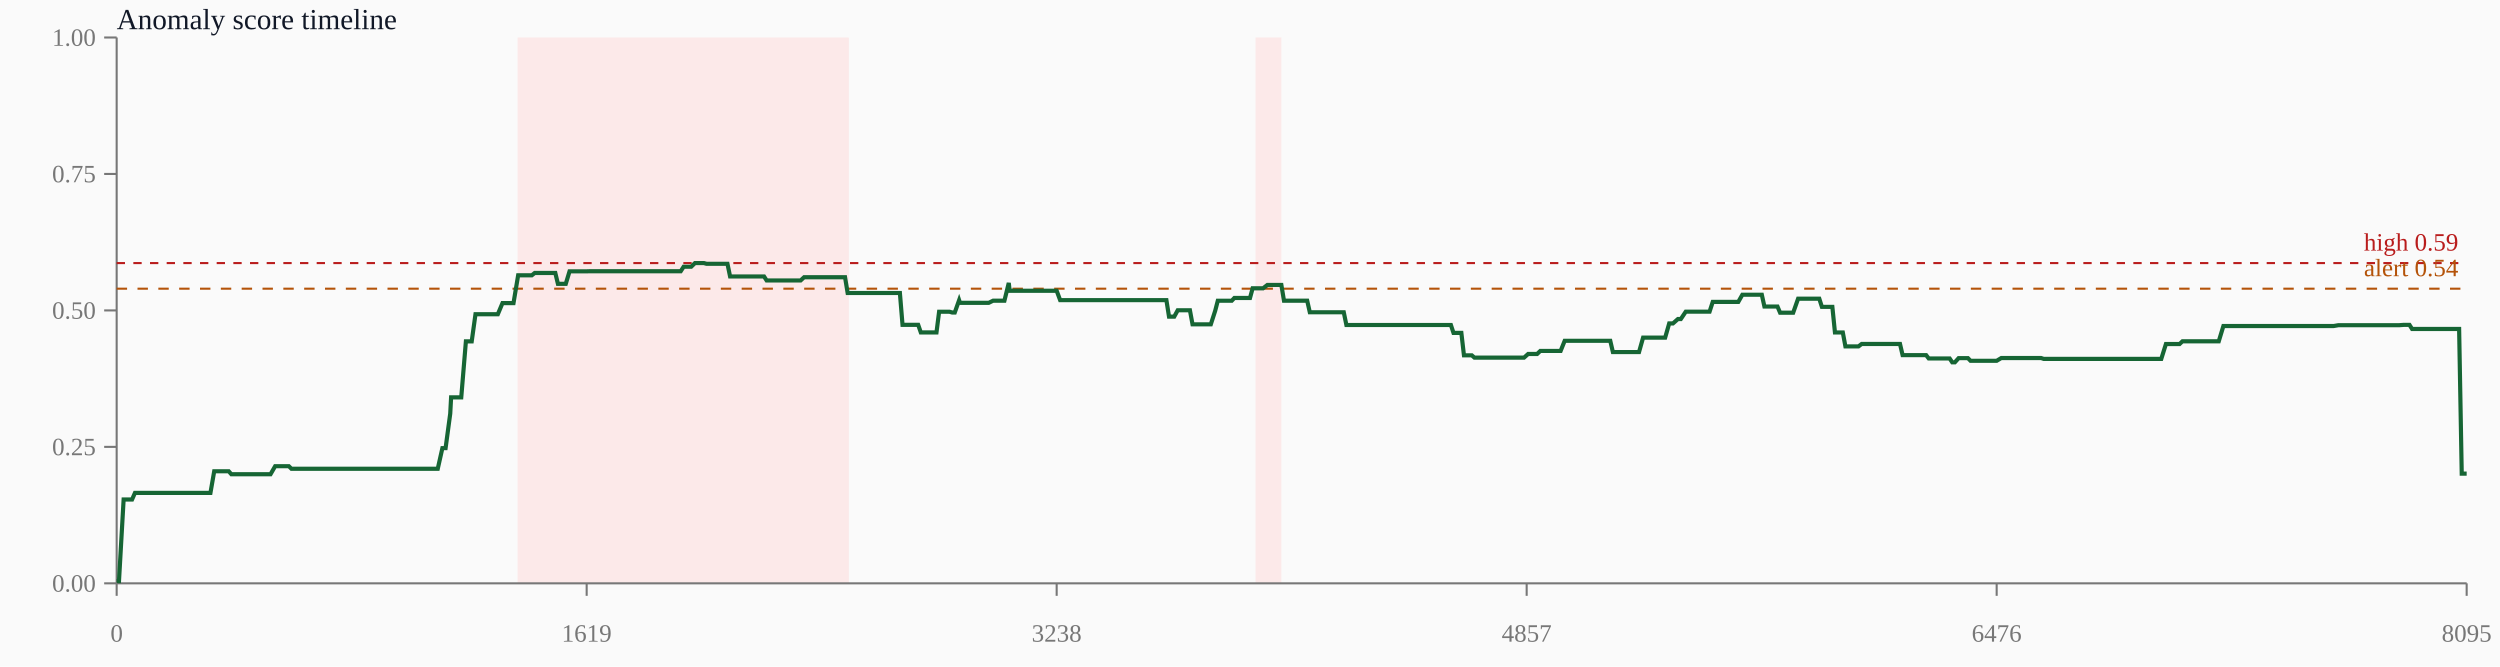
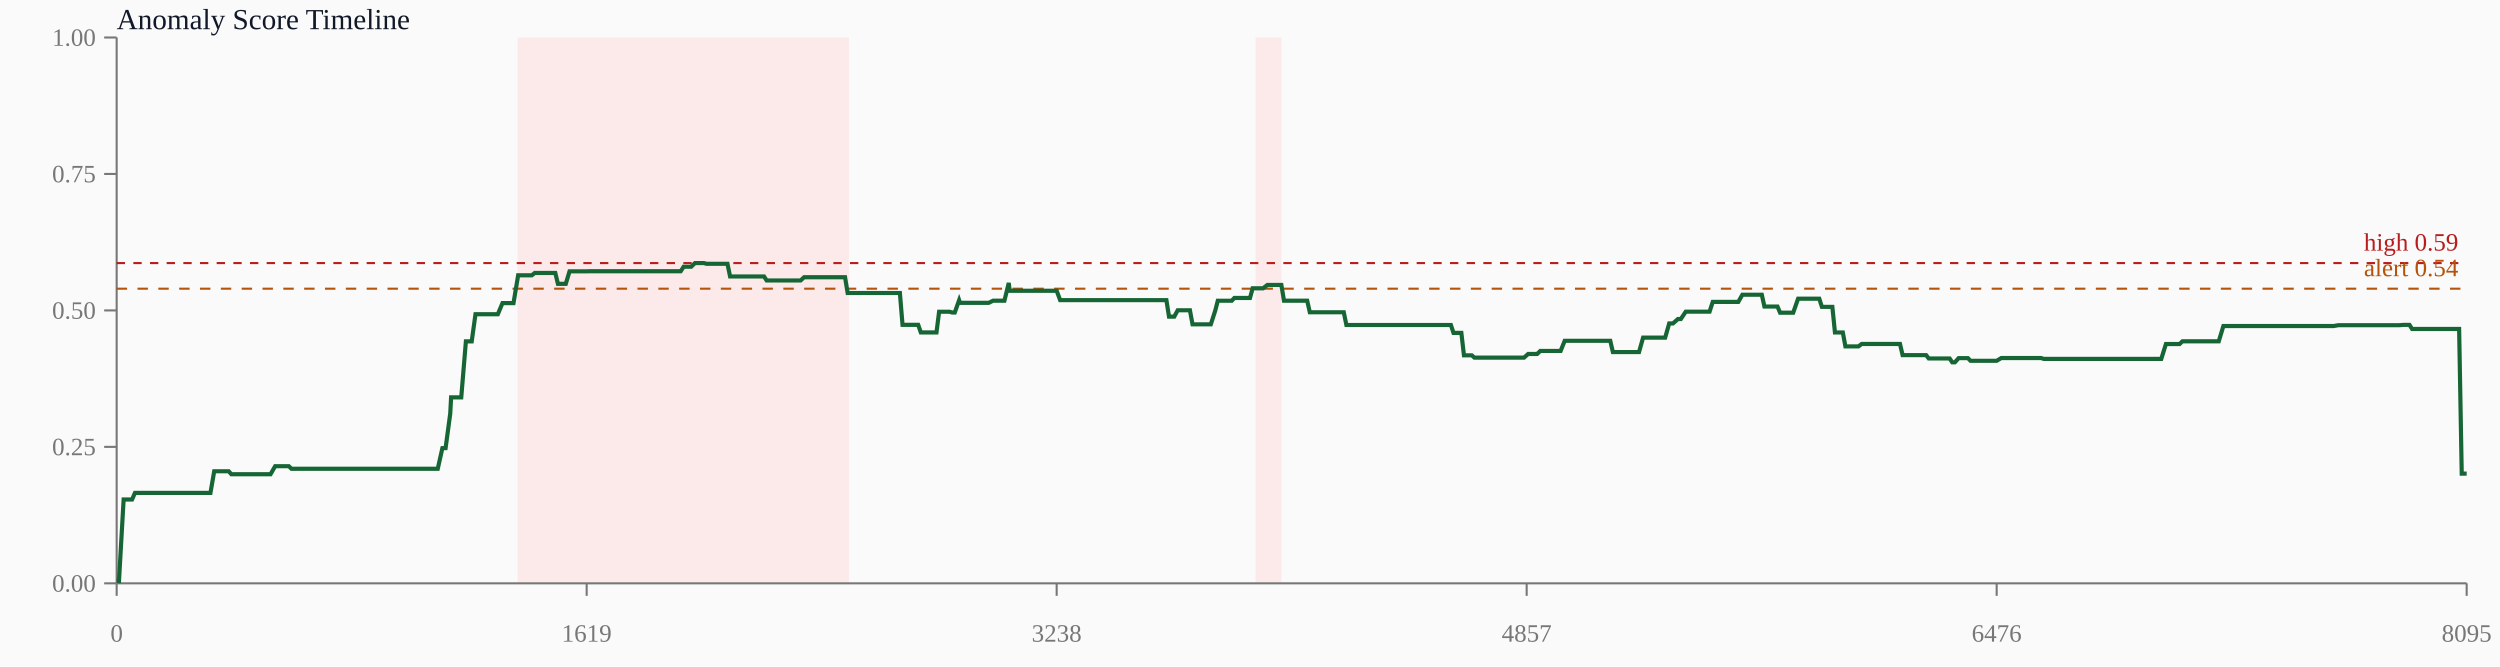
<svg xmlns="http://www.w3.org/2000/svg" width="1200" height="320" viewBox="0 0 1200 320">
  <rect width="1200" height="320" fill="#fafafa" />
-   <text x="56" y="14" font-size="14" fill="#111827">Anomaly score timeline</text>
+   <text x="56" y="14" font-size="14" fill="#111827">Anomaly Score Timeline</text>
  <rect x="248.44" y="18" width="158.99" height="262" fill="#fecaca" fill-opacity="0.35" />
  <rect x="602.65" y="18" width="12.40" height="262" fill="#fecaca" fill-opacity="0.35" />
  <line x1="56" y1="18" x2="56" y2="280" stroke="#777777" />
  <line x1="56" y1="280" x2="1184" y2="280" stroke="#777777" />
  <line x1="56" y1="138.57" x2="1184" y2="138.57" stroke="#b45309" stroke-dasharray="5 5" />
  <line x1="56" y1="126.28" x2="1184" y2="126.28" stroke="#b91c1c" stroke-dasharray="4 4" />
  <text x="1180" y="132.57" text-anchor="end" font-size="12" fill="#b45309">alert 0.54</text>
  <text x="1180" y="120.28" text-anchor="end" font-size="12" fill="#b91c1c">high 0.59</text>
  <polyline fill="none" stroke="#166534" stroke-width="2" points="56.00,278.93 57.11,278.93 59.34,239.76 59.62,239.76 60.88,239.76 62.13,239.76 63.39,239.76 64.78,236.59 65.89,236.59 67.15,236.59 68.40,236.59 69.66,236.59 70.91,236.59 72.16,236.59 73.42,236.59 74.67,236.59 75.93,236.59 77.18,236.59 78.43,236.59 79.69,236.59 80.94,236.59 82.20,236.59 83.45,236.59 84.71,236.59 85.96,236.59 87.21,236.59 88.47,236.59 89.72,236.59 90.98,236.59 92.23,236.59 93.48,236.59 94.74,236.59 95.99,236.59 97.25,236.59 98.50,236.59 99.75,236.59 101.01,236.59 102.82,226.21 103.52,226.21 104.77,226.21 106.02,226.21 107.28,226.21 108.53,226.21 109.79,226.21 111.04,227.63 112.30,227.63 113.55,227.63 114.80,227.63 116.06,227.63 117.31,227.63 118.57,227.63 119.82,227.63 121.07,227.63 122.33,227.63 123.58,227.63 124.84,227.63 126.09,227.63 127.34,227.63 128.60,227.63 129.85,227.63 132.08,223.77 132.36,223.77 133.62,223.77 134.87,223.77 136.12,223.77 137.38,223.77 138.63,223.77 139.89,225.01 141.14,225.01 142.39,225.01 143.65,225.01 144.90,225.01 146.16,225.01 147.41,225.01 148.66,225.01 149.92,225.01 151.17,225.01 152.43,225.01 153.68,225.01 154.94,225.01 156.19,225.01 157.44,225.01 158.70,225.01 159.95,225.01 161.21,225.01 162.46,225.01 163.71,225.01 164.97,225.01 166.22,225.01 167.48,225.01 168.73,225.01 169.98,225.01 171.24,225.01 172.49,225.01 173.75,225.01 175.00,225.01 176.25,225.01 177.51,225.01 178.76,225.01 180.02,225.01 181.27,225.01 182.53,225.01 183.78,225.01 185.03,225.01 186.29,225.01 187.54,225.01 188.80,225.01 190.05,225.01 191.30,225.01 192.56,225.01 193.81,225.01 195.07,225.01 196.32,225.01 197.57,225.01 198.83,225.01 200.08,225.01 201.34,225.01 202.59,225.01 203.85,225.01 205.10,225.01 206.35,225.01 207.61,225.01 208.86,225.01 210.12,225.01 212.35,215.10 212.62,215.10 213.88,215.10 216.11,198.54 216.53,190.74 217.64,190.74 218.89,190.74 220.15,190.74 221.40,190.74 223.63,163.86 223.91,163.86 225.17,163.86 226.42,163.86 228.23,150.83 228.93,150.83 230.18,150.83 231.44,150.83 232.69,150.83 233.94,150.83 235.20,150.83 236.45,150.83 237.71,150.83 238.96,150.83 241.19,145.49 241.47,145.49 242.72,145.49 243.98,145.49 245.23,145.49 246.48,145.49 248.71,132.15 248.99,132.15 250.25,132.15 251.50,132.15 252.76,132.15 254.01,132.15 255.26,132.15 256.66,131.03 257.77,131.03 259.03,131.03 260.28,131.03 261.53,131.03 262.79,131.03 264.04,131.03 265.30,131.03 266.55,131.03 267.80,136.24 269.06,136.24 270.31,136.24 271.57,136.24 273.38,130.24 274.08,130.24 275.33,130.24 276.58,130.24 277.84,130.24 279.09,130.24 280.35,130.24 281.60,130.24 282.99,130.19 284.11,130.19 285.36,130.19 286.62,130.19 287.87,130.19 289.12,130.19 290.38,130.19 291.63,130.19 292.89,130.19 294.14,130.19 295.40,130.19 296.65,130.19 297.90,130.19 299.16,130.19 300.41,130.19 301.67,130.19 302.92,130.19 304.17,130.19 305.43,130.19 306.68,130.19 307.94,130.19 309.19,130.19 310.44,130.19 311.70,130.19 312.95,130.19 314.21,130.19 315.46,130.19 316.72,130.19 317.97,130.19 319.22,130.19 320.48,130.19 321.73,130.19 322.99,130.19 324.24,130.19 325.49,130.19 326.75,130.19 328.14,128.04 329.26,128.04 330.51,128.04 331.76,128.04 333.58,126.28 334.27,126.28 335.53,126.28 336.78,126.28 337.90,126.28 339.15,126.63 340.40,126.63 341.66,126.63 342.91,126.63 344.17,126.63 345.42,126.63 346.67,126.63 347.93,126.63 349.18,126.63 350.44,132.70 351.69,132.70 352.94,132.70 354.20,132.70 355.45,132.70 356.71,132.70 357.96,132.70 359.22,132.70 360.47,132.70 361.72,132.70 362.98,132.70 364.23,132.70 365.49,132.70 366.74,132.70 367.99,134.62 369.25,134.62 370.50,134.62 371.76,134.62 373.01,134.62 374.26,134.62 375.52,134.62 376.77,134.62 378.03,134.62 379.28,134.62 380.54,134.62 381.79,134.62 383.04,134.62 384.30,134.62 385.97,133.07 386.81,133.07 388.06,133.07 389.31,133.07 390.57,133.07 391.82,133.07 393.08,133.07 394.33,133.07 395.58,133.07 396.84,133.07 398.09,133.07 399.35,133.07 400.60,133.07 401.85,133.07 403.11,133.07 404.36,133.07 405.62,133.07 406.87,140.64 408.13,140.64 409.38,140.64 410.63,140.64 411.89,140.64 413.14,140.64 414.40,140.64 415.65,140.64 416.90,140.64 418.16,140.64 419.41,140.64 420.67,140.64 421.92,140.64 423.17,140.64 424.43,140.64 425.68,140.64 426.94,140.64 428.19,140.64 429.45,140.64 430.70,140.64 431.95,140.64 433.21,155.92 434.46,155.92 435.72,155.92 436.97,155.92 438.22,155.92 439.48,155.92 440.73,155.92 441.99,159.56 443.24,159.56 444.49,159.56 445.75,159.56 447.00,159.56 448.26,159.56 449.51,159.56 450.77,149.63 452.02,149.63 453.27,149.63 454.53,149.63 455.78,149.63 457.04,150.00 458.29,150.00 460.38,144.10 460.80,145.36 462.05,145.36 463.31,145.36 464.56,145.36 465.81,145.36 467.07,145.36 468.32,145.36 469.58,145.36 470.83,145.36 472.08,145.36 473.34,145.36 474.59,145.36 476.68,144.34 477.10,144.34 478.36,144.34 479.61,144.34 480.86,144.34 482.12,144.34 484.21,135.80 484.63,139.57 485.88,139.57 487.13,139.57 488.39,139.57 489.64,139.57 490.90,139.57 492.15,139.57 493.40,139.57 494.66,139.57 495.91,139.57 497.17,139.57 498.42,139.57 499.68,139.57 500.93,139.57 502.18,139.57 503.44,139.57 504.69,139.57 505.95,139.57 507.20,139.57 508.87,144.07 509.71,144.07 510.96,144.07 512.22,144.07 513.47,144.07 514.72,144.07 515.98,144.07 517.23,144.07 518.49,144.07 519.74,144.07 521.00,144.07 522.25,144.07 523.50,144.07 524.76,144.07 526.01,144.07 527.27,144.07 528.52,144.07 529.77,144.07 531.03,144.07 532.28,144.07 533.54,144.07 534.79,144.07 536.04,144.07 537.30,144.07 538.55,144.07 539.81,144.07 541.06,144.07 542.32,144.07 543.57,144.07 544.82,144.07 546.08,144.07 547.33,144.07 548.59,144.07 549.84,144.07 551.09,144.07 552.35,144.07 553.60,144.07 554.86,144.07 556.11,144.07 557.36,144.07 558.62,144.07 559.87,144.07 561.13,151.99 562.38,151.99 563.63,151.99 565.31,148.92 566.14,148.92 567.40,148.92 568.65,148.92 569.91,148.92 571.16,148.92 572.41,155.68 573.67,155.68 574.92,155.68 576.18,155.68 577.43,155.68 578.68,155.68 579.94,155.68 581.19,155.68 583.28,149.21 584.54,144.36 584.95,144.36 586.21,144.36 587.46,144.36 588.72,144.36 589.97,144.36 591.23,144.36 592.48,143.03 593.73,143.03 594.99,143.03 596.24,143.03 597.50,143.03 598.75,143.03 600.00,143.03 601.26,138.39 602.51,138.39 603.77,138.39 605.02,138.39 606.27,138.39 608.36,136.76 608.78,136.76 610.04,136.76 611.29,136.76 612.55,136.76 613.80,136.76 615.05,136.76 616.31,144.34 617.56,144.34 618.82,144.34 620.07,144.34 621.18,144.34 622.44,144.34 623.69,144.34 624.95,144.34 626.20,144.34 627.45,144.34 628.71,149.89 629.96,149.89 631.22,149.89 632.47,149.89 633.73,149.89 634.98,149.89 636.23,149.89 637.49,149.89 638.74,149.89 640.00,149.89 641.25,149.89 642.50,149.89 643.76,149.89 645.01,149.89 646.27,156.00 647.52,156.00 648.77,156.00 650.03,156.00 651.28,156.00 652.54,156.00 653.79,156.00 655.05,156.00 656.30,156.00 657.55,156.00 658.81,156.00 660.06,156.00 661.32,156.00 662.57,156.00 663.82,156.00 665.08,156.00 666.33,156.00 667.59,156.00 668.84,156.00 670.09,156.00 671.35,156.00 672.60,156.00 673.86,156.00 675.11,156.00 676.37,156.00 677.62,156.00 678.87,156.00 680.13,156.00 681.38,156.00 682.64,156.00 683.89,156.00 685.14,156.00 686.40,156.00 687.65,156.00 688.91,156.00 690.16,156.00 691.41,156.00 692.67,156.00 693.92,156.00 695.18,156.00 696.43,156.00 697.68,159.79 698.94,159.79 700.19,159.79 701.45,159.79 702.70,170.56 703.96,170.56 705.21,170.56 706.46,170.56 707.72,171.66 708.97,171.66 710.23,171.66 711.48,171.66 712.73,171.66 713.99,171.66 715.24,171.66 716.50,171.66 717.75,171.66 719.00,171.66 720.26,171.66 721.51,171.66 722.77,171.66 724.02,171.66 725.28,171.66 726.53,171.66 727.78,171.66 729.04,171.66 730.29,171.66 731.55,171.66 733.50,169.91 734.05,169.91 735.31,169.91 736.56,169.91 737.82,169.91 739.35,168.44 740.32,168.44 741.58,168.44 742.83,168.44 744.09,168.44 745.34,168.44 746.60,168.44 747.85,168.44 749.10,168.44 751.05,163.59 751.61,163.59 752.87,163.59 754.12,163.59 755.37,163.59 756.63,163.59 757.88,163.59 759.14,163.59 760.39,163.59 761.64,163.59 762.90,163.59 764.15,163.59 765.41,163.59 766.66,163.59 767.92,163.59 769.17,163.59 770.42,163.59 771.68,163.59 772.93,163.59 774.19,168.99 775.44,168.99 776.69,168.99 777.95,168.99 779.20,168.99 780.46,168.99 781.71,168.99 782.96,168.99 784.22,168.99 785.47,168.99 786.73,168.99 788.68,162.07 789.23,162.07 790.49,162.07 791.74,162.07 793.00,162.07 794.25,162.07 795.51,162.07 796.76,162.07 798.01,162.07 799.27,162.07 801.22,155.24 801.78,155.24 803.03,155.24 805.40,153.14 805.54,153.14 806.79,153.14 809.16,149.60 809.30,149.60 810.55,149.60 811.81,149.60 813.06,149.60 814.32,149.60 815.57,149.60 816.83,149.60 818.08,149.60 819.33,149.60 820.59,149.60 822.12,144.91 823.10,144.91 824.35,144.91 825.60,144.91 826.86,144.91 828.11,144.91 829.37,144.91 830.62,144.91 831.87,144.91 833.13,144.91 834.38,144.91 836.33,141.48 836.89,141.48 838.15,141.48 839.40,141.48 840.65,141.48 841.91,141.48 843.16,141.48 844.42,141.48 845.67,141.48 846.92,147.14 848.18,147.14 849.43,147.14 850.69,147.14 851.94,147.14 853.19,147.14 854.45,150.10 855.70,150.10 856.96,150.10 858.21,150.10 859.46,150.10 860.72,150.10 863.09,143.37 863.23,143.37 864.48,143.37 865.74,143.37 866.99,143.37 868.24,143.37 869.50,143.37 870.75,143.37 872.01,143.37 873.26,143.37 874.51,147.30 875.77,147.30 877.02,147.30 878.28,147.30 879.53,147.30 880.78,159.58 882.04,159.58 883.29,159.58 884.55,159.58 885.80,166.27 887.06,166.27 888.31,166.27 889.56,166.27 890.82,166.27 892.07,166.27 893.60,165.11 894.58,165.11 895.83,165.11 897.09,165.11 898.34,165.11 899.60,165.11 900.85,165.11 901.97,165.11 903.22,165.11 904.47,165.11 905.73,165.11 906.98,165.11 908.24,165.11 909.49,165.11 910.74,165.11 912.00,165.11 913.25,170.46 914.51,170.46 915.76,170.46 917.01,170.46 918.27,170.46 919.52,170.46 920.78,170.46 922.03,170.46 923.28,170.46 924.54,170.46 925.79,172.06 927.05,172.06 928.30,172.06 929.56,172.06 930.81,172.06 932.06,172.06 933.32,172.06 934.57,172.06 935.83,172.06 937.08,173.92 938.33,173.92 940.15,171.90 940.84,171.90 942.10,171.90 943.35,171.90 944.60,171.90 945.86,173.18 947.11,173.18 948.37,173.18 949.62,173.18 950.88,173.18 952.13,173.18 953.38,173.18 954.64,173.18 955.89,173.18 957.15,173.18 958.40,173.18 960.63,171.85 960.91,171.85 962.16,171.85 963.42,171.85 964.67,171.85 965.92,171.85 967.18,171.85 968.43,171.85 969.69,171.85 970.94,171.85 972.20,171.85 973.45,171.85 974.70,171.85 975.96,171.85 977.21,171.85 978.47,171.85 979.72,171.85 980.97,172.27 982.23,172.27 983.48,172.27 984.74,172.27 985.99,172.27 987.24,172.27 988.50,172.27 989.75,172.27 991.01,172.27 992.26,172.27 993.52,172.27 994.77,172.27 996.02,172.27 997.28,172.27 998.53,172.27 999.79,172.27 1001.04,172.27 1002.29,172.27 1003.55,172.27 1004.80,172.27 1006.06,172.27 1007.31,172.27 1008.56,172.27 1009.82,172.27 1011.07,172.27 1012.33,172.27 1013.58,172.27 1014.83,172.27 1016.09,172.27 1017.34,172.27 1018.60,172.27 1019.85,172.27 1021.11,172.27 1022.36,172.27 1023.61,172.27 1024.87,172.27 1026.12,172.27 1027.38,172.27 1028.63,172.27 1029.88,172.27 1031.14,172.27 1032.39,172.27 1033.65,172.27 1034.90,172.27 1036.15,172.27 1037.41,172.27 1039.64,165.14 1039.92,165.14 1041.17,165.14 1042.43,165.14 1043.68,165.14 1044.93,165.14 1046.19,165.14 1047.58,163.83 1048.70,163.83 1049.95,163.83 1051.20,163.83 1052.46,163.83 1053.71,163.83 1054.97,163.83 1056.22,163.83 1057.47,163.83 1058.73,163.83 1059.98,163.83 1061.24,163.83 1062.49,163.83 1063.75,163.83 1065.00,163.83 1067.23,156.49 1067.51,156.49 1068.76,156.49 1070.02,156.49 1071.27,156.49 1072.52,156.49 1073.78,156.49 1075.03,156.49 1076.29,156.49 1077.54,156.49 1078.79,156.49 1080.05,156.49 1081.30,156.49 1082.56,156.49 1083.81,156.49 1085.06,156.49 1086.32,156.49 1087.57,156.49 1088.83,156.49 1090.08,156.49 1091.34,156.49 1092.59,156.49 1093.84,156.49 1095.10,156.49 1096.35,156.49 1097.61,156.49 1098.86,156.49 1100.11,156.49 1101.37,156.49 1102.62,156.49 1103.88,156.49 1105.13,156.49 1106.38,156.49 1107.64,156.49 1108.89,156.49 1110.15,156.49 1111.40,156.49 1112.66,156.49 1113.91,156.49 1115.16,156.49 1116.42,156.49 1117.67,156.49 1118.93,156.49 1120.18,156.49 1122.41,156.10 1122.69,156.10 1123.94,156.10 1125.20,156.10 1126.45,156.10 1127.70,156.10 1128.96,156.10 1130.21,156.10 1131.47,156.10 1132.72,156.10 1133.98,156.10 1135.23,156.10 1136.48,156.10 1137.74,156.10 1138.99,156.10 1140.25,156.10 1141.50,156.10 1142.75,156.10 1144.01,156.10 1145.26,156.10 1146.52,156.10 1147.77,156.10 1149.02,156.10 1150.28,156.10 1151.53,156.10 1153.76,155.94 1154.04,155.94 1155.29,155.94 1156.55,155.94 1157.80,157.91 1159.06,157.91 1160.31,157.91 1161.57,157.91 1162.82,157.91 1164.07,157.91 1165.33,157.91 1166.58,157.91 1167.84,157.91 1169.09,157.91 1170.34,157.91 1171.60,157.91 1172.85,157.91 1174.11,157.91 1175.36,157.91 1176.61,157.91 1177.87,157.91 1179.12,157.91 1180.38,157.91 1181.63,227.34 1182.89,227.34 1184.00,227.34" />
  <line x1="56.00" y1="280" x2="56.00" y2="286" stroke="#777777" />
  <text x="56.00" y="308" text-anchor="middle" font-size="12" fill="#777777">0</text>
  <line x1="281.60" y1="280" x2="281.60" y2="286" stroke="#777777" />
  <text x="281.60" y="308" text-anchor="middle" font-size="12" fill="#777777">1619</text>
  <line x1="507.20" y1="280" x2="507.20" y2="286" stroke="#777777" />
  <text x="507.20" y="308" text-anchor="middle" font-size="12" fill="#777777">3238</text>
  <line x1="732.80" y1="280" x2="732.80" y2="286" stroke="#777777" />
  <text x="732.80" y="308" text-anchor="middle" font-size="12" fill="#777777">4857</text>
  <line x1="958.40" y1="280" x2="958.40" y2="286" stroke="#777777" />
  <text x="958.40" y="308" text-anchor="middle" font-size="12" fill="#777777">6476</text>
  <line x1="1184.00" y1="280" x2="1184.00" y2="286" stroke="#777777" />
  <text x="1184.00" y="308" text-anchor="middle" font-size="12" fill="#777777">8095</text>
  <line x1="50" y1="280.00" x2="56" y2="280.00" stroke="#777777" />
  <text x="46" y="284.00" text-anchor="end" font-size="12" fill="#777777">0.00</text>
  <line x1="50" y1="214.50" x2="56" y2="214.50" stroke="#777777" />
  <text x="46" y="218.50" text-anchor="end" font-size="12" fill="#777777">0.25</text>
  <line x1="50" y1="149.00" x2="56" y2="149.00" stroke="#777777" />
  <text x="46" y="153.00" text-anchor="end" font-size="12" fill="#777777">0.50</text>
  <line x1="50" y1="83.50" x2="56" y2="83.50" stroke="#777777" />
  <text x="46" y="87.50" text-anchor="end" font-size="12" fill="#777777">0.75</text>
  <line x1="50" y1="18.00" x2="56" y2="18.00" stroke="#777777" />
  <text x="46" y="22.00" text-anchor="end" font-size="12" fill="#777777">1.00</text>
</svg>
